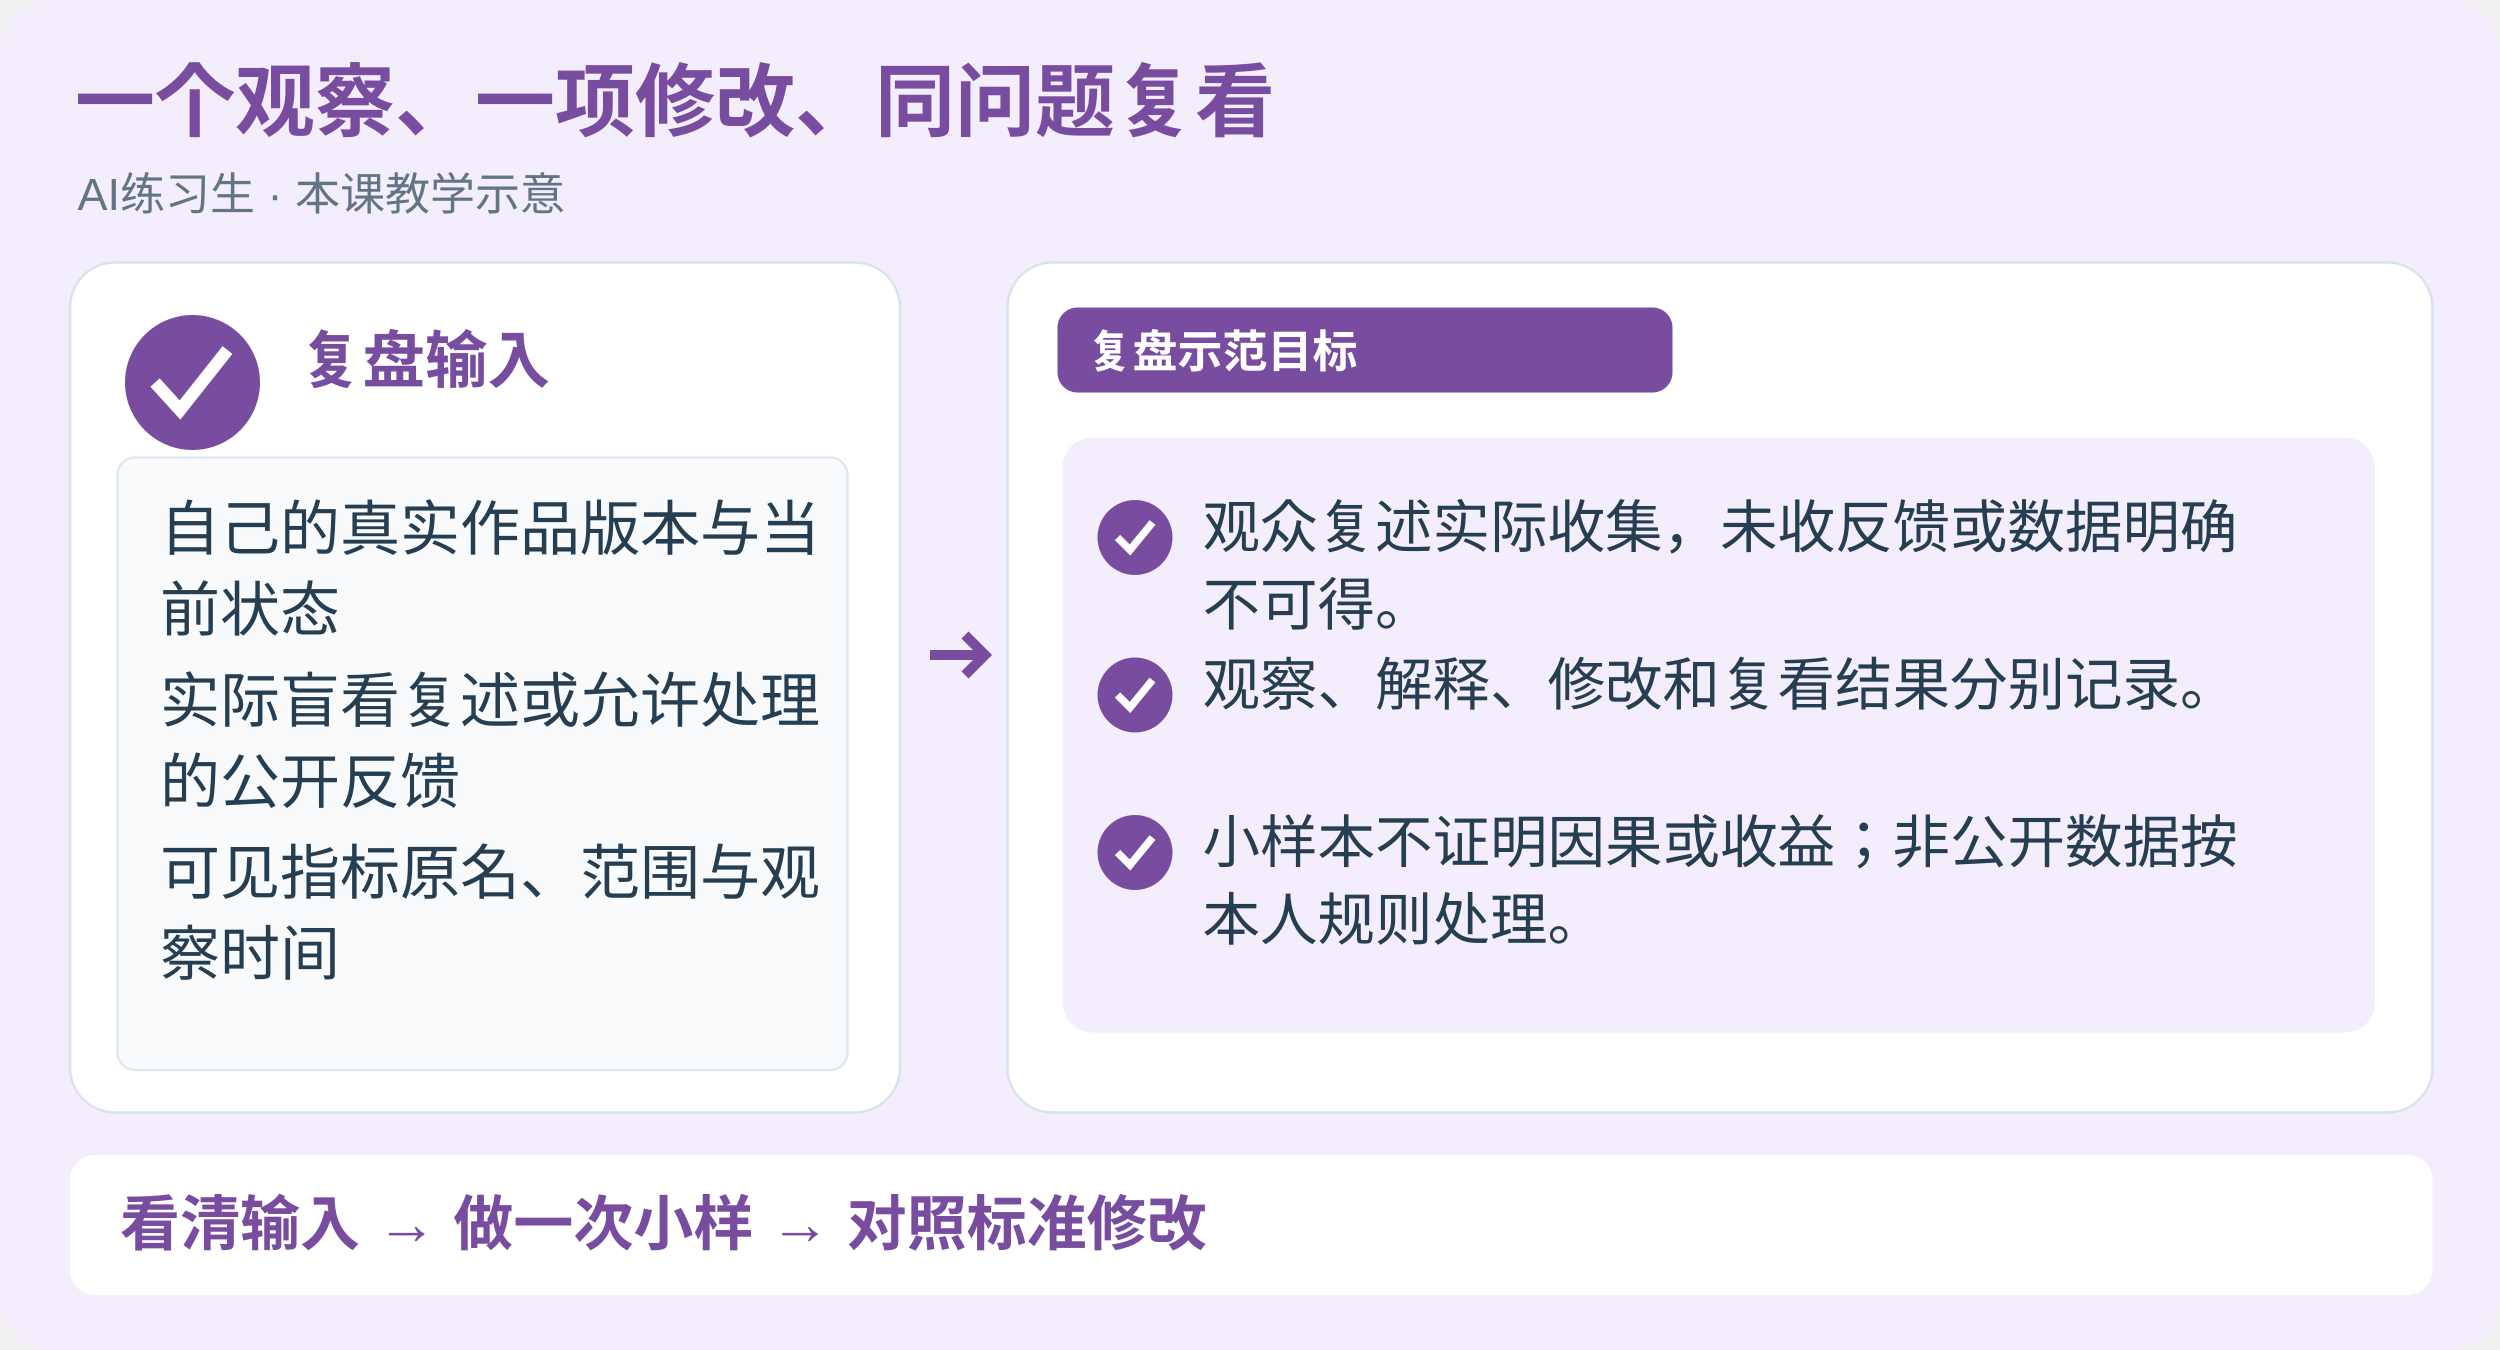
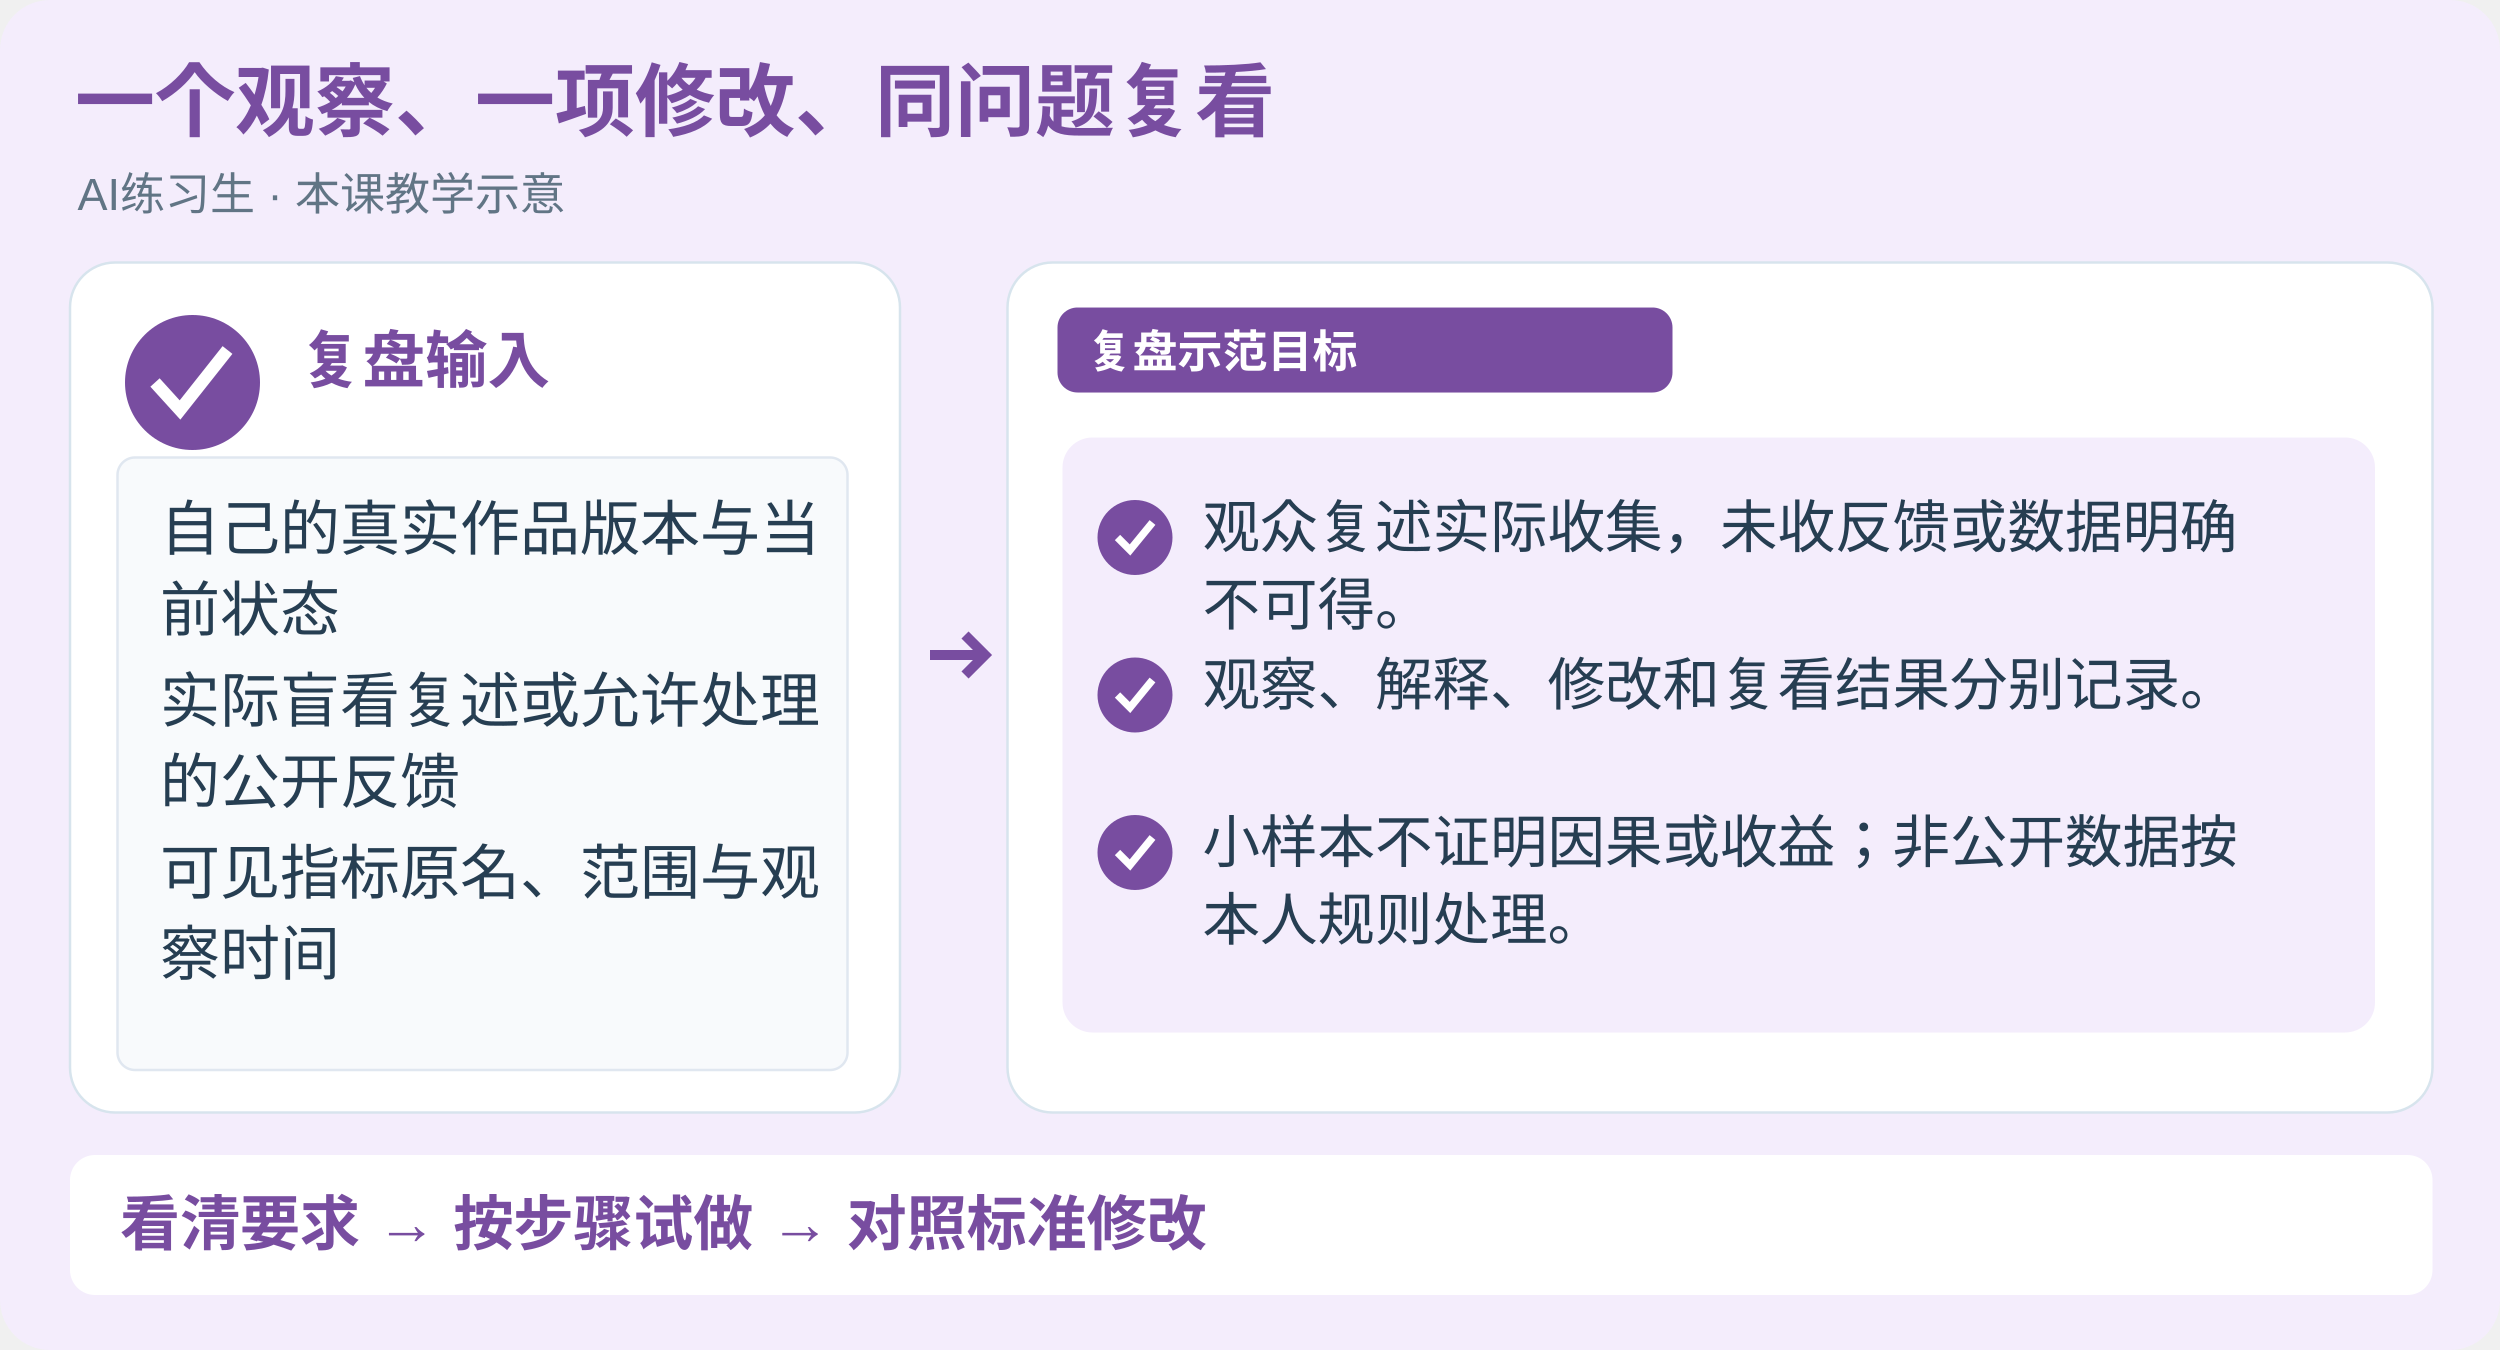
<svg xmlns="http://www.w3.org/2000/svg" width="1000" height="540" viewBox="0 0 1000 540" role="img" aria-labelledby="title desc">
  <style>text{font-family:'PingFang SC','Microsoft YaHei',Arial,sans-serif}</style>
  <rect x="0" y="0" width="1000" height="540" rx="20" fill="#f4edfc" stroke="none" />
  <text x="30" y="52" font-size="32" fill="#784da0" font-weight="750">
    <tspan x="30" dy="0">一个观察、一项修改、同问题复看</tspan>
  </text>
  <text x="31" y="84" font-size="18" fill="#617585" font-weight="500">
    <tspan x="31" dy="0">AI练习生 · 本课教学示意</tspan>
  </text>
  <rect x="28" y="105" width="332" height="340" rx="18" fill="#fff" stroke="#d7e4ed" />
  <circle cx="77" cy="153" r="27" fill="#784da0" />
  <path d="M62 153l10 11 19-24" fill="none" stroke="white" stroke-width="5" />
  <text x="120" y="153" font-size="25" fill="#784da0" font-weight="700">
    <tspan x="120" dy="0">复盘输入</tspan>
  </text>
  <rect x="47" y="183" width="292" height="245" rx="7" fill="#f8fafc" stroke="#e0e7f0" />
  <text x="64" y="220" font-size="24" fill="#263e52" font-weight="500">
    <tspan x="64" dy="0">自己的真实作品版本与当</tspan>
    <tspan x="64" dy="32.4">前状态</tspan>
  </text>
  <text x="64" y="288.8" font-size="24" fill="#263e52" font-weight="500">
    <tspan x="64" dy="0">实际盲看复述或允许处理</tspan>
    <tspan x="64" dy="32.4">的公开反馈</tspan>
  </text>
  <text x="64" y="357.6" font-size="24" fill="#263e52" font-weight="500">
    <tspan x="64" dy="0">可见指标原名、范围与观</tspan>
    <tspan x="64" dy="32.4">察时间</tspan>
  </text>
  <path d="M372 262h22m-8-8l8 8-8 8" stroke="#784da0" stroke-width="4" fill="none" />
  <rect x="403" y="105" width="570" height="340" rx="18" fill="#fff" stroke="#d7e4ed" />
  <rect x="423" y="123" width="246" height="34" rx="8" fill="#784da0" stroke="none" />
  <text x="435" y="147" font-size="18" fill="#fff" font-weight="700">
    <tspan x="435" dy="0">复盘示范目标</tspan>
  </text>
  <rect x="425" y="175" width="525" height="238" rx="12" fill="#f4edfc" stroke="none" />
  <circle cx="454" cy="215" r="15" fill="#784da0" />
  <path d="M447 215l5 5 9-11" stroke="white" stroke-width="3" fill="none" />
  <text x="481" y="219" font-size="23" fill="#263e52" font-weight="500">
    <tspan x="481" dy="0">观众复述实际收集，未收反馈或数据明确</tspan>
    <tspan x="481" dy="31.05">不可得。</tspan>
  </text>
  <circle cx="454" cy="278" r="15" fill="#784da0" />
  <path d="M447 278l5 5 9-11" stroke="white" stroke-width="3" fill="none" />
  <text x="481" y="282" font-size="23" fill="#263e52" font-weight="500">
    <tspan x="481" dy="0">观察、解释、修改和复看结果分别记录。</tspan>
  </text>
  <circle cx="454" cy="341" r="15" fill="#784da0" />
  <path d="M447 341l5 5 9-11" stroke="white" stroke-width="3" fill="none" />
  <text x="481" y="345" font-size="23" fill="#263e52" font-weight="500">
    <tspan x="481" dy="0">小样本不证明因果或收益；非公开数据按</tspan>
    <tspan x="481" dy="31.05">本人规则处理。</tspan>
  </text>
  <rect x="28" y="462" width="945" height="56" rx="10" fill="#fff" stroke="none" />
  <text x="48" y="498" font-size="24" fill="#784da0" font-weight="650">
-     <tspan x="48" dy="0">看清输入 → 做一次小样 → 对照标准修改</tspan>
+     <tspan x="48" dy="0">看清要求 → 按步骤试做 → 对照标准修改</tspan>
  </text>
</svg>
